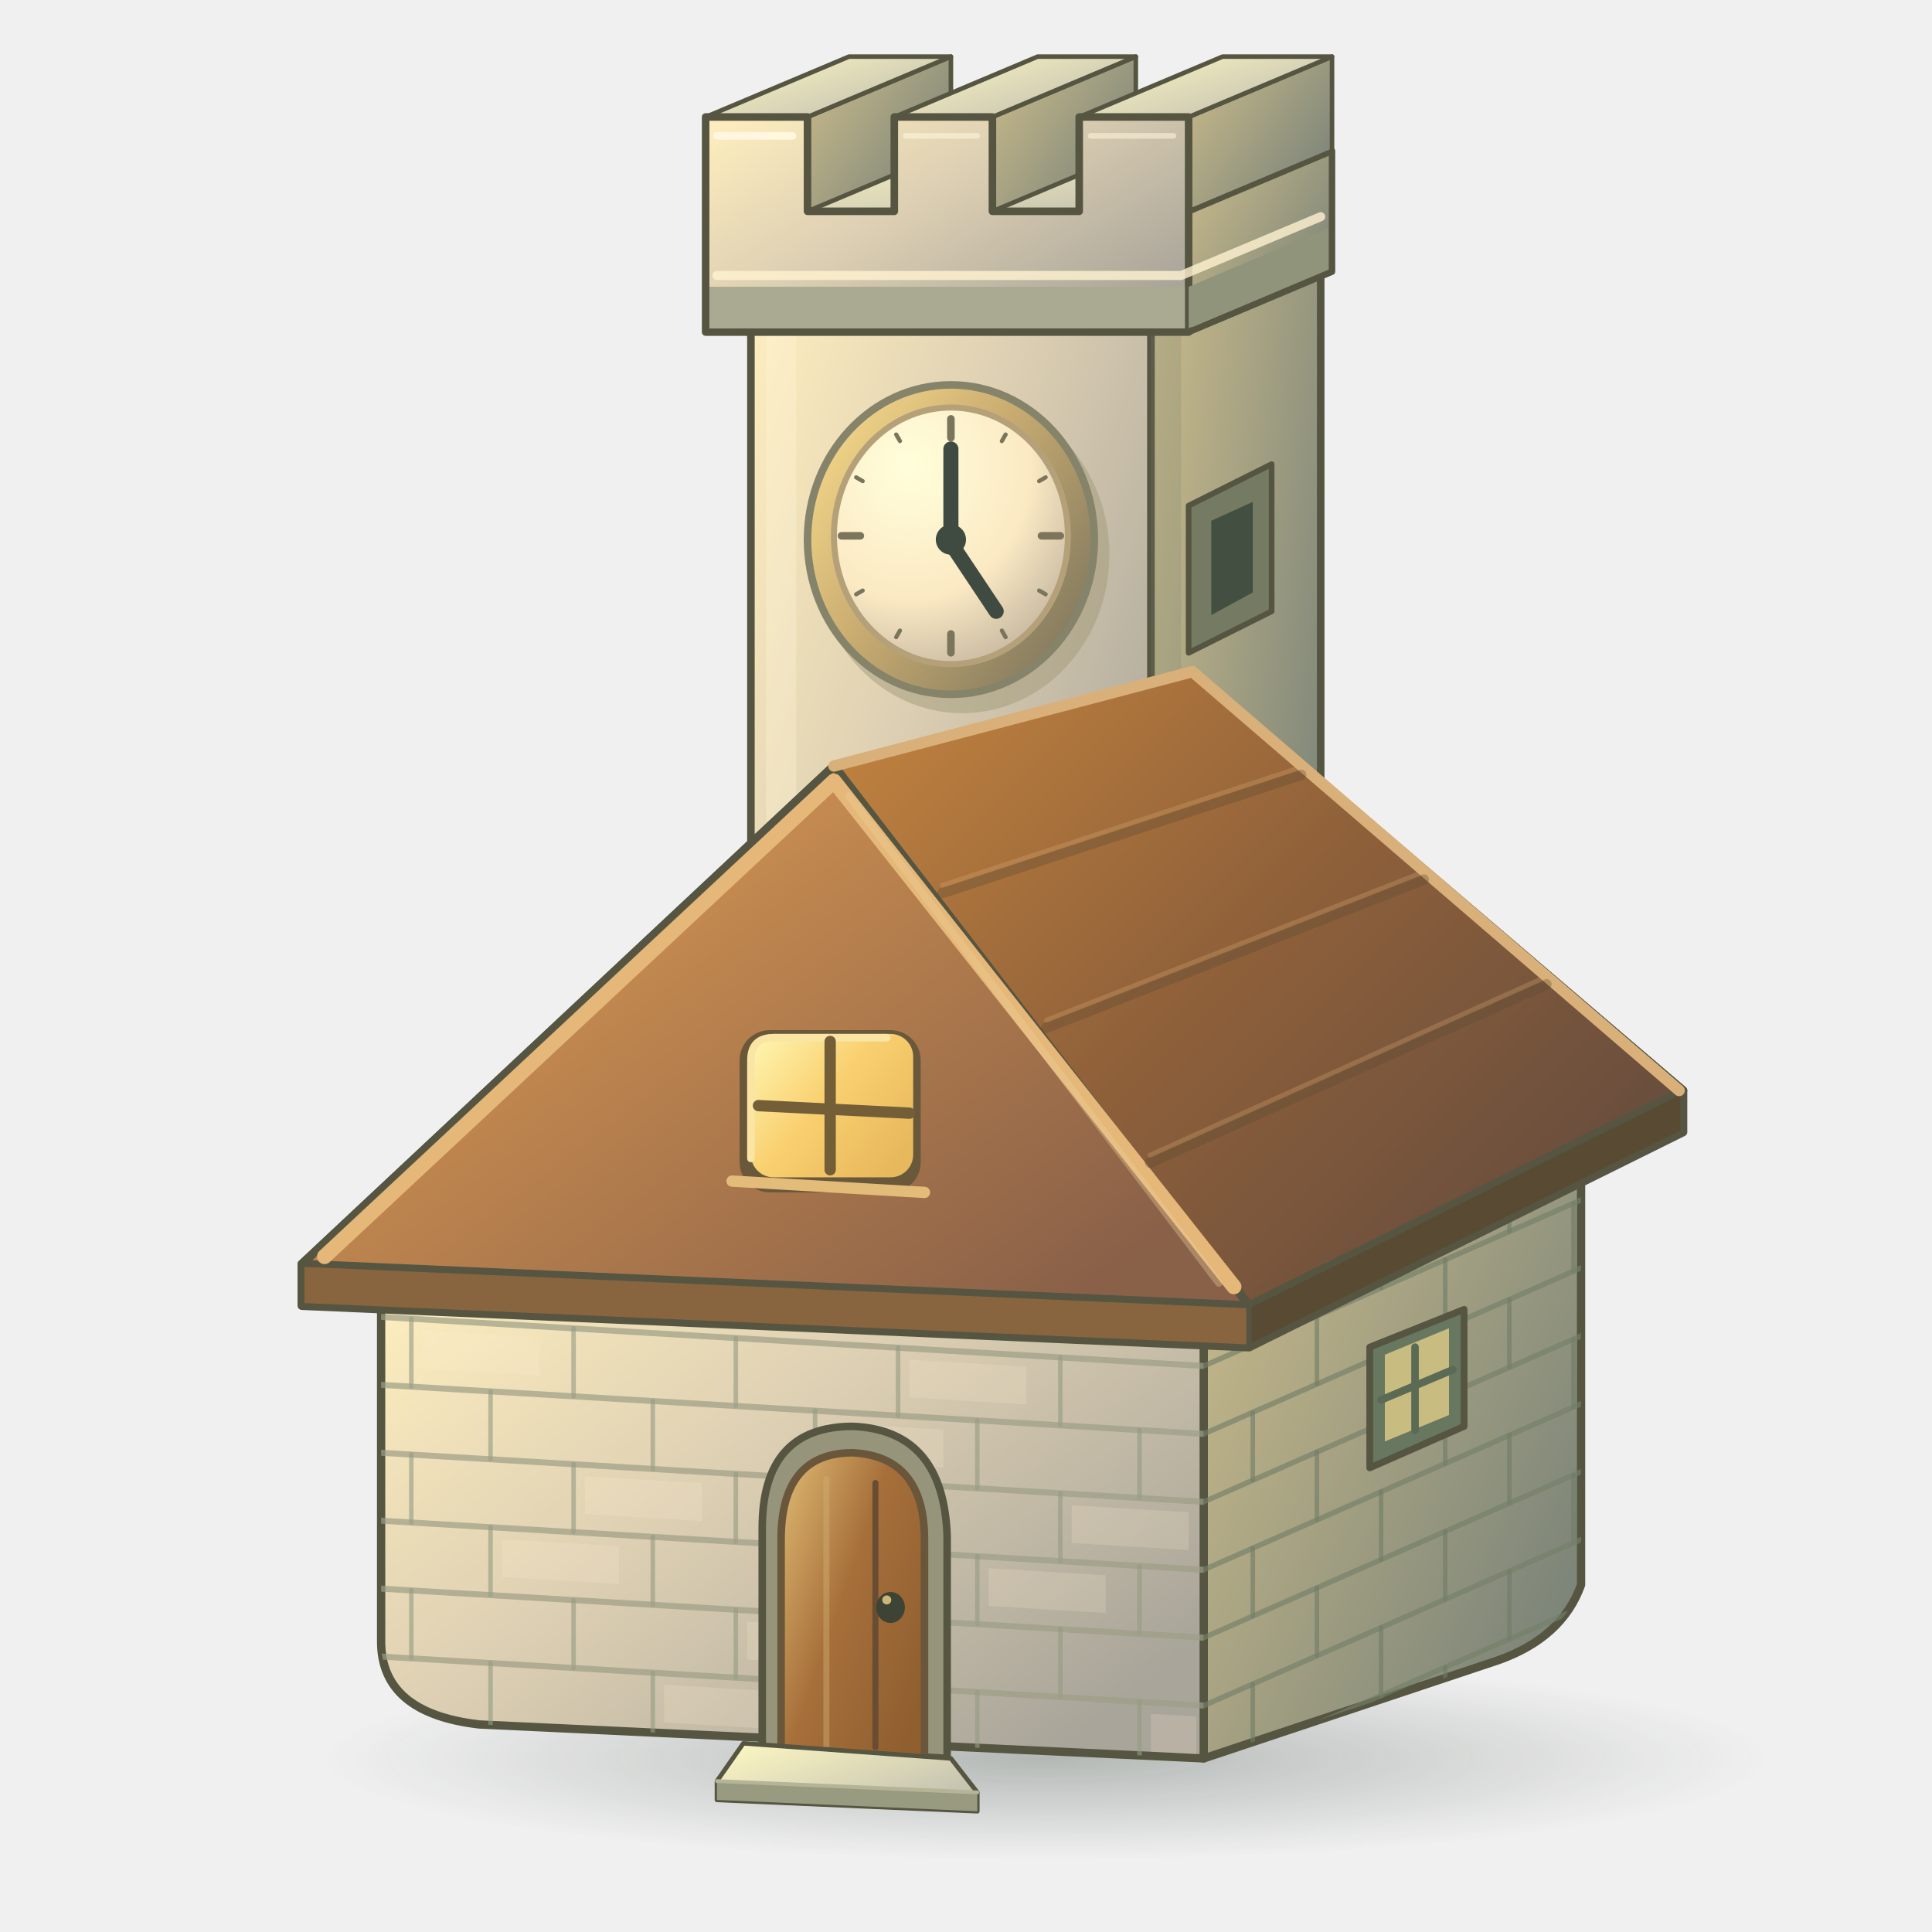
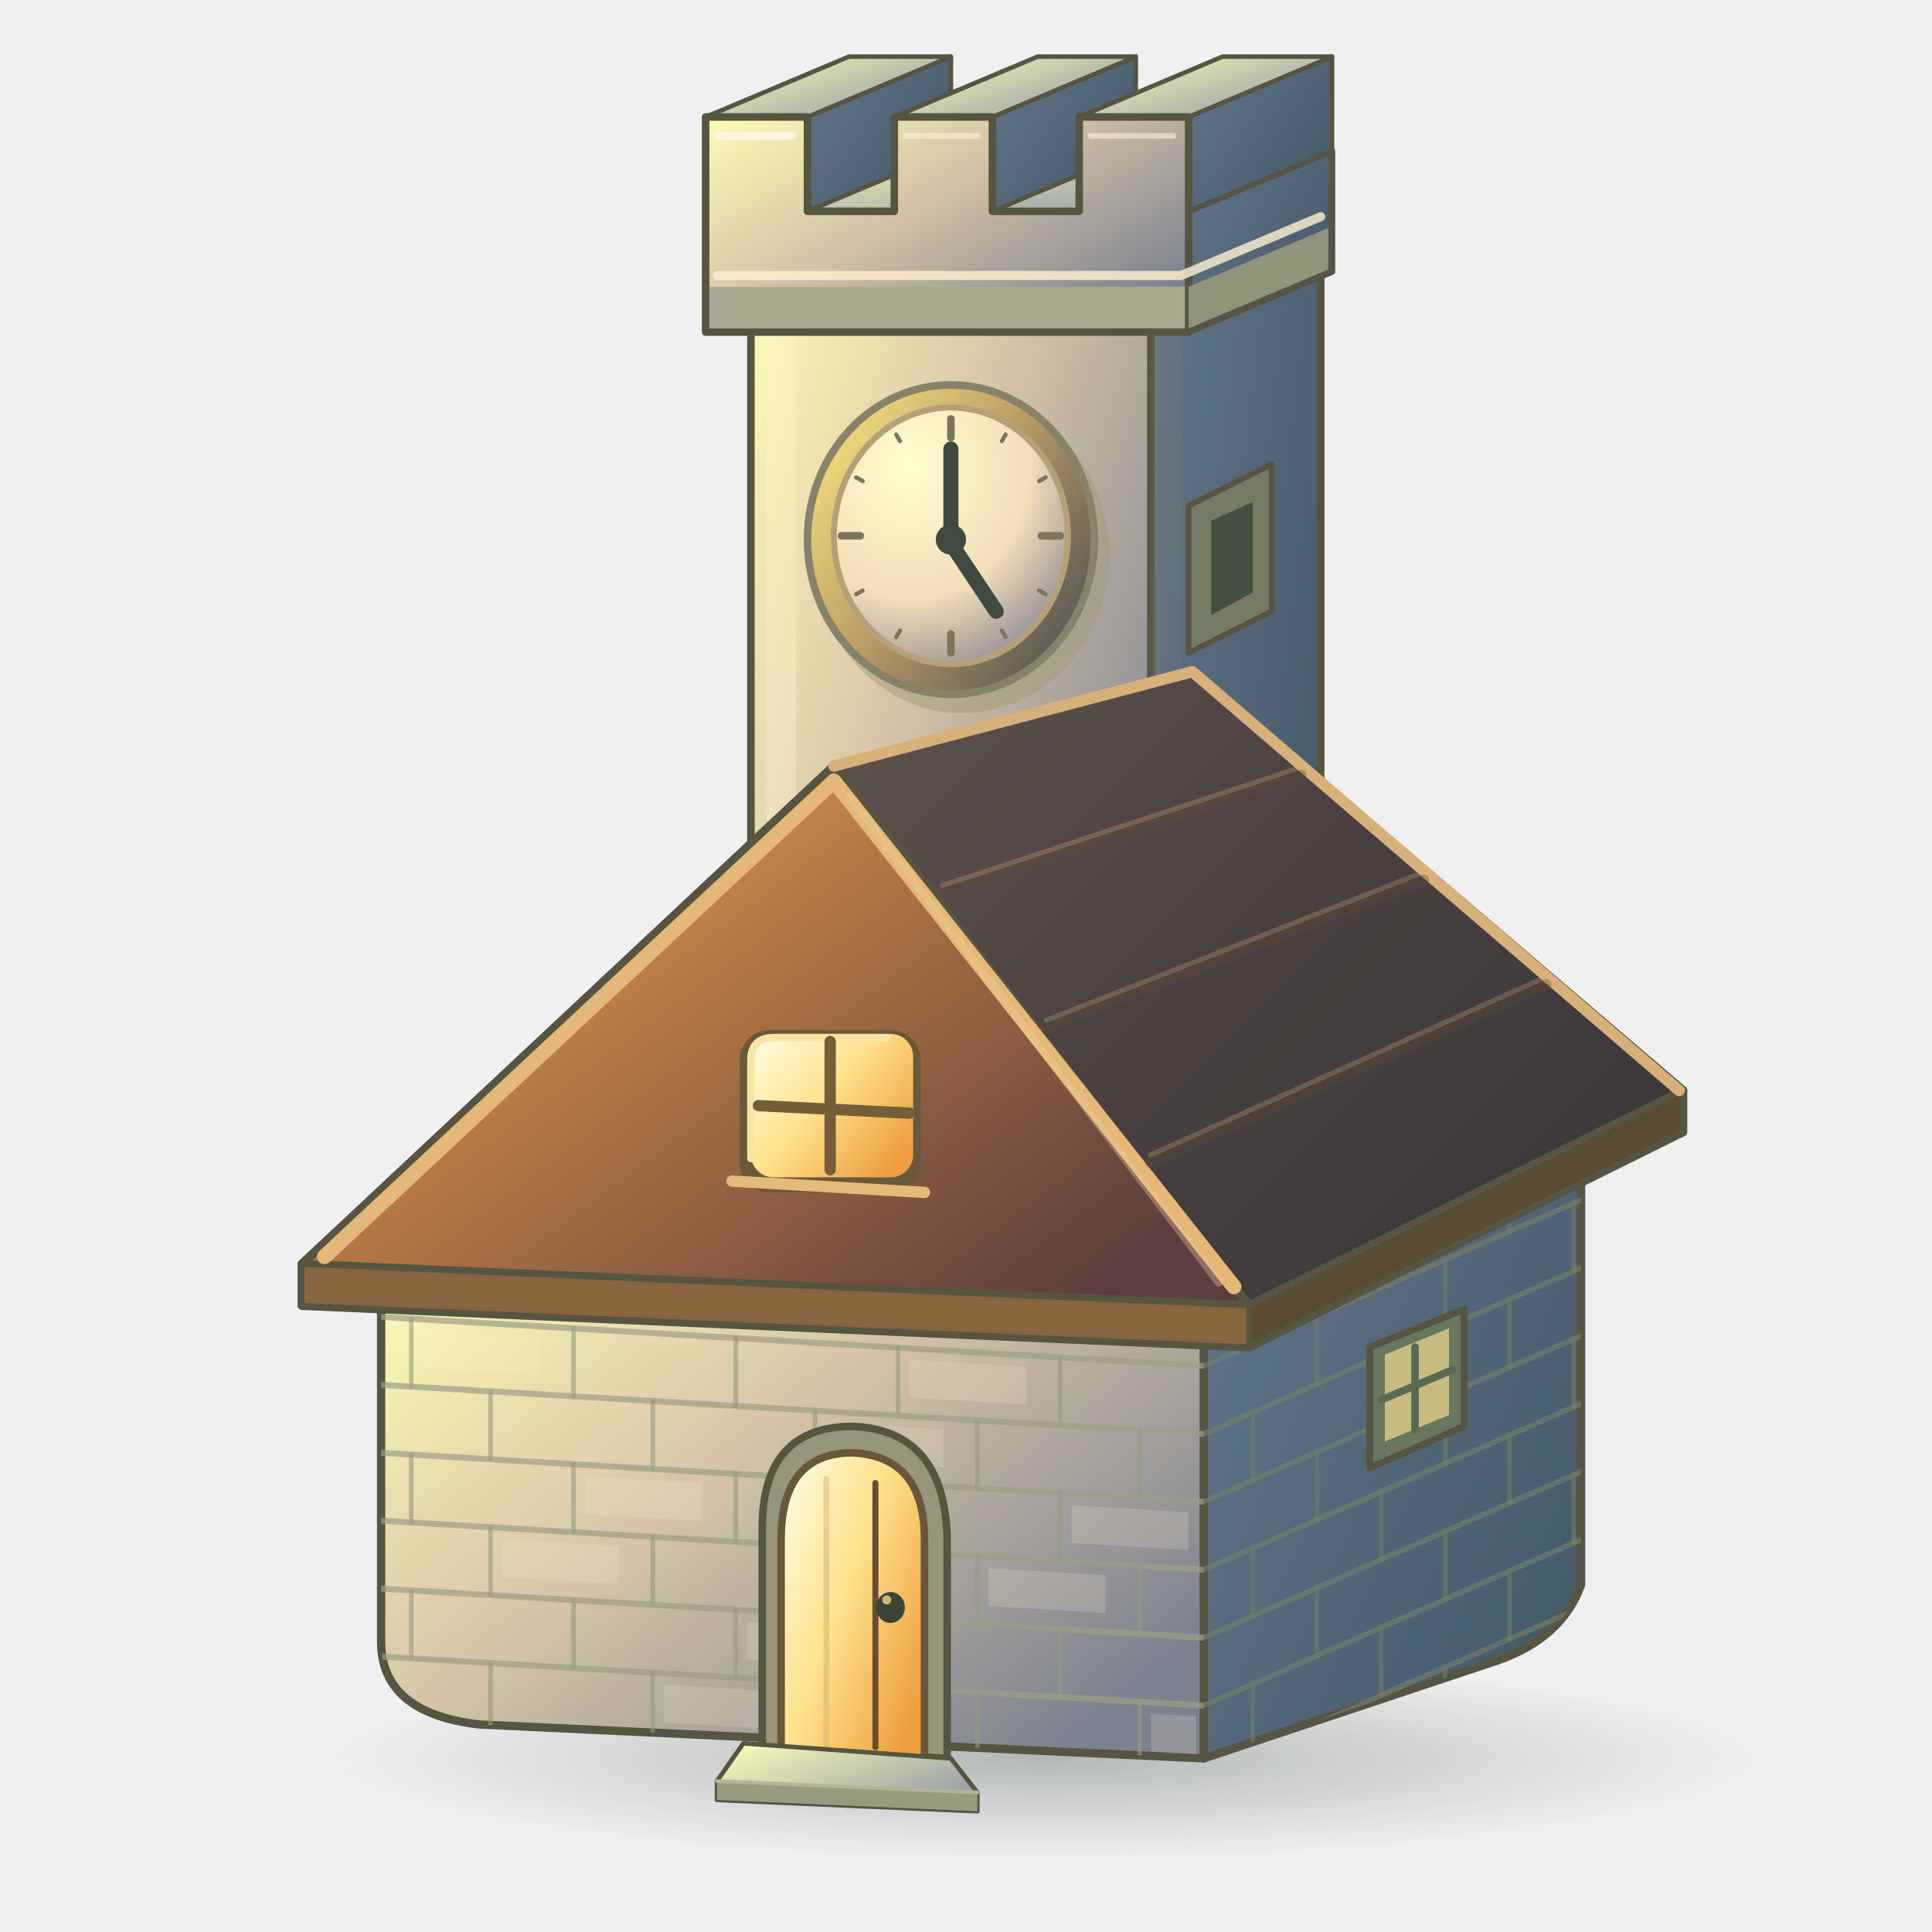
<svg xmlns="http://www.w3.org/2000/svg" width="512" height="512" viewBox="0 0 512 512" role="img" aria-labelledby="town-title town-desc">
  <defs>
    <radialGradient id="town-paint-ground-shadow" cx="50%" cy="50%" r="50%">
      <stop offset="0%" stop-color="#26372d" stop-opacity="0.3" />
      <stop offset="58%" stop-color="#26372d" stop-opacity="0.12" />
      <stop offset="100%" stop-color="#26372d" stop-opacity="0" />
    </radialGradient>
    <linearGradient id="town-paint-stone-front" x1="0%" y1="0%" x2="100%" y2="75%">
-       <stop offset="0%" stop-color="#ffefbf" stop-opacity="1" />
-       <stop offset="45%" stop-color="#ded0b3" stop-opacity="1" />
-       <stop offset="100%" stop-color="#a9a59a" stop-opacity="1" />
+       <stop offset="0%" stop-color="#fffcb5" stop-opacity="1" />
+       <stop offset="45%" stop-color="#d6c5a9" stop-opacity="1" />
+       <stop offset="100%" stop-color="#7d8290" stop-opacity="1" />
    </linearGradient>
    <linearGradient id="town-paint-stone-side" x1="0%" y1="0%" x2="100%" y2="75%">
-       <stop offset="0%" stop-color="#cdbd8b" stop-opacity="1" />
-       <stop offset="100%" stop-color="#7b8479" stop-opacity="1" />
+       <stop offset="0%" stop-color="#62768a" stop-opacity="1" />
+       <stop offset="100%" stop-color="#455a69" stop-opacity="1" />
    </linearGradient>
    <linearGradient id="town-paint-stone-top" x1="0%" y1="0%" x2="100%" y2="75%">
-       <stop offset="0%" stop-color="#fff9c3" stop-opacity="1" />
-       <stop offset="100%" stop-color="#c1bfb0" stop-opacity="1" />
+       <stop offset="0%" stop-color="#ffffb9" stop-opacity="1" />
+       <stop offset="100%" stop-color="#959ca6" stop-opacity="1" />
    </linearGradient>
    <linearGradient id="town-paint-roof-front" x1="0%" y1="0%" x2="100%" y2="75%">
-       <stop offset="0%" stop-color="#e9ac5c" stop-opacity="1" />
-       <stop offset="45%" stop-color="#bd844e" stop-opacity="1" />
-       <stop offset="100%" stop-color="#896048" stop-opacity="1" />
+       <stop offset="0%" stop-color="#ffb952" stop-opacity="1" />
+       <stop offset="45%" stop-color="#b57944" stop-opacity="1" />
+       <stop offset="100%" stop-color="#5d3d3e" stop-opacity="1" />
    </linearGradient>
    <linearGradient id="town-paint-roof-side" x1="0%" y1="0%" x2="100%" y2="75%">
-       <stop offset="0%" stop-color="#c5853f" stop-opacity="1" />
-       <stop offset="50%" stop-color="#90613a" stop-opacity="1" />
-       <stop offset="100%" stop-color="#654c3e" stop-opacity="1" />
+       <stop offset="0%" stop-color="#5e534d" stop-opacity="1" />
+       <stop offset="50%" stop-color="#494140" stop-opacity="1" />
+       <stop offset="100%" stop-color="#3a3739" stop-opacity="1" />
    </linearGradient>
    <linearGradient id="town-paint-door" x1="0%" y1="0%" x2="100%" y2="75%">
-       <stop offset="0%" stop-color="#e1bc74" stop-opacity="1" />
-       <stop offset="50%" stop-color="#a66f3a" stop-opacity="1" />
-       <stop offset="100%" stop-color="#905f30" stop-opacity="1" />
+       <stop offset="0%" stop-color="#ffffe7" stop-opacity="1" />
+       <stop offset="50%" stop-color="#ffe28b" stop-opacity="1" />
+       <stop offset="100%" stop-color="#ef9e3f" stop-opacity="1" />
    </linearGradient>
    <linearGradient id="town-paint-clock-rim" x1="0%" y1="0%" x2="100%" y2="75%">
-       <stop offset="0%" stop-color="#ffe28f" stop-opacity="1" />
-       <stop offset="50%" stop-color="#c8ab70" stop-opacity="1" />
-       <stop offset="100%" stop-color="#837a60" stop-opacity="1" />
+       <stop offset="0%" stop-color="#ffef85" stop-opacity="1" />
+       <stop offset="50%" stop-color="#c0a066" stop-opacity="1" />
+       <stop offset="100%" stop-color="#575756" stop-opacity="1" />
    </linearGradient>
    <radialGradient id="town-paint-clock-face" cx="32%" cy="23%" r="80%">
-       <stop offset="0%" stop-color="#ffffdb" stop-opacity="1" />
-       <stop offset="65%" stop-color="#fbe9c3" stop-opacity="1" />
-       <stop offset="100%" stop-color="#cebfa6" stop-opacity="1" />
+       <stop offset="0%" stop-color="#ffffd1" stop-opacity="1" />
+       <stop offset="65%" stop-color="#f3deb9" stop-opacity="1" />
+       <stop offset="100%" stop-color="#a29c9c" stop-opacity="1" />
    </radialGradient>
    <linearGradient id="town-paint-window" x1="0%" y1="0%" x2="100%" y2="75%">
-       <stop offset="0%" stop-color="#fff7b4" stop-opacity="1" />
-       <stop offset="50%" stop-color="#f9d06f" stop-opacity="1" />
-       <stop offset="100%" stop-color="#e8b85d" stop-opacity="1" />
+       <stop offset="0%" stop-color="#ffffe7" stop-opacity="1" />
+       <stop offset="50%" stop-color="#ffe28b" stop-opacity="1" />
+       <stop offset="100%" stop-color="#ef9e3f" stop-opacity="1" />
    </linearGradient>
    <clipPath id="town-clip-front-masonry">
      <path d="M101 337 L319 346 L319 466 L127 457 Q101 454 101 435 Z" fill="white" />
    </clipPath>
    <clipPath id="town-clip-side-masonry">
      <path d="M319 346 L419 297 L419 420 Q414 434 397 440 L319 466 Z" fill="white" />
    </clipPath>
    <clipPath id="town-clip-roof-slope">
      <path d="M221 203 L316 178 L446 289 L331 346 Z" fill="white" />
    </clipPath>
  </defs>
  <g id="town-shadow">
    <ellipse cx="277" cy="466" rx="191" ry="27" fill="url(#town-paint-ground-shadow)" />
  </g>
  <g id="town-tower">
    <path d="M305 72 L350 51 L350 291 L305 321 Z" fill="url(#town-paint-stone-side)" stroke="#555541" stroke-width="2" stroke-linejoin="round" stroke-linecap="round" />
    <path d="M199 72 L305 72 L305 321 L199 311 Z" fill="url(#town-paint-stone-front)" stroke="#555541" stroke-width="2" stroke-linejoin="round" stroke-linecap="round" />
    <path d="M199 72 L244 51 L350 51 L305 72 Z" fill="url(#town-paint-stone-top)" stroke="#555541" stroke-width="1.5" stroke-linejoin="round" stroke-linecap="round" />
    <path d="M305 85 L313 81 L313 302 L305 306 Z" fill="#767f6d" opacity=".22" />
    <rect x="203" y="82" width="8" height="179" rx="1" fill="#fff5d9" opacity=".32" />
    <path d="M315 134 L337 123 L337 162 L315 173 Z" fill="#757b63" stroke="#555541" stroke-width="1.5" stroke-linejoin="round" stroke-linecap="round" />
    <path d="M321 138 L332 133 L332 157 L321 163 Z" fill="#424f41" />
    <path d="M309 246 L346 228" fill="none" stroke="#6f7a63" stroke-width="2" stroke-linecap="round" opacity=".34" />
  </g>
  <g id="town-battlements">
    <path d="M187 56 L225 40 L353 40 L353 72 L315 88 L187 88 Z" fill="url(#town-paint-stone-side)" />
    <path d="M187 56 L225 40 L353 40 L315 56 Z" fill="url(#town-paint-stone-top)" stroke="#555541" stroke-width="1.2" stroke-linejoin="round" stroke-linecap="round" />
    <path d="M315 56 L353 40 L353 72 L315 88 Z" fill="url(#town-paint-stone-side)" stroke="#555541" stroke-width="1.7" stroke-linejoin="round" stroke-linecap="round" />
    <path d="M214 31 L252 15 L252 40 L214 56 Z" fill="url(#town-paint-stone-side)" stroke="#555541" stroke-width="1.2" stroke-linejoin="round" stroke-linecap="round" />
    <path d="M187 31 L225 15 L252 15 L214 31 Z" fill="url(#town-paint-stone-top)" stroke="#555541" stroke-width="1.2" stroke-linejoin="round" stroke-linecap="round" />
    <path d="M263 31 L301 15 L301 40 L263 56 Z" fill="url(#town-paint-stone-side)" stroke="#555541" stroke-width="1.2" stroke-linejoin="round" stroke-linecap="round" />
    <path d="M237 31 L275 15 L301 15 L263 31 Z" fill="url(#town-paint-stone-top)" stroke="#555541" stroke-width="1.2" stroke-linejoin="round" stroke-linecap="round" />
    <path d="M315 31 L353 15 L353 40 L315 56 Z" fill="url(#town-paint-stone-side)" stroke="#555541" stroke-width="1.2" stroke-linejoin="round" stroke-linecap="round" />
    <path d="M286 31 L324 15 L353 15 L315 31 Z" fill="url(#town-paint-stone-top)" stroke="#555541" stroke-width="1.2" stroke-linejoin="round" stroke-linecap="round" />
    <path d="M187 31 L214 31 L214 56 L237 56 L237 31 L263 31 L263 56 L286 56 L286 31 L315 31 L315 88 L187 88 Z" fill="url(#town-paint-stone-front)" stroke="#555541" stroke-width="2" stroke-linejoin="round" stroke-linecap="round" />
    <path d="M188 76 H314 V87 H188 Z" fill="#aaa991" />
    <path d="M315 76 L352 60.42 L352 71.42 L315 87 Z" fill="#90947b" />
    <path d="M190 73 H313 L350 57.42" fill="none" opacity=".8" stroke="#fff2d1" stroke-width="2.4" stroke-linejoin="round" stroke-linecap="round" />
    <path d="M190 36 H210" fill="none" stroke="#fff7df" stroke-width="2" stroke-linejoin="round" stroke-linecap="round" />
    <path d="M240 36 H259 M289 36 H311" fill="none" opacity=".55" stroke="#fff7df" stroke-width="1.5" stroke-linejoin="round" stroke-linecap="round" />
  </g>
  <g id="town-clock">
    <ellipse cx="255" cy="147" rx="39" ry="42" fill="#a29a7a" opacity=".5" />
    <ellipse cx="252" cy="143" rx="38" ry="41" fill="url(#town-paint-clock-rim)" stroke="#858369" stroke-width="2" />
    <ellipse cx="252" cy="142" rx="31" ry="34" fill="url(#town-paint-clock-face)" stroke="#b5a179" stroke-width="1.6" />
  </g>
  <path d="M252.0 116.0 L252.0 111.0" fill="none" stroke="#7a755b" stroke-width="2" stroke-linecap="round" />
  <path d="M265.5 116.89 L266.5 115.15" fill="none" stroke="#7a755b" stroke-width="1.1" stroke-linecap="round" />
  <path d="M275.38 127.5 L277.11 126.5" fill="none" stroke="#7a755b" stroke-width="1.1" stroke-linecap="round" />
  <path d="M276.0 142.0 L281.0 142.0" fill="none" stroke="#7a755b" stroke-width="2" stroke-linecap="round" />
  <path d="M275.38 156.5 L277.11 157.5" fill="none" stroke="#7a755b" stroke-width="1.1" stroke-linecap="round" />
  <path d="M265.5 167.11 L266.5 168.85" fill="none" stroke="#7a755b" stroke-width="1.1" stroke-linecap="round" />
  <path d="M252.0 168.0 L252.0 173.0" fill="none" stroke="#7a755b" stroke-width="2" stroke-linecap="round" />
  <path d="M238.5 167.11 L237.5 168.85" fill="none" stroke="#7a755b" stroke-width="1.1" stroke-linecap="round" />
  <path d="M228.62 156.5 L226.89 157.5" fill="none" stroke="#7a755b" stroke-width="1.1" stroke-linecap="round" />
  <path d="M228.0 142.0 L223.0 142.0" fill="none" stroke="#7a755b" stroke-width="2" stroke-linecap="round" />
  <path d="M228.62 127.5 L226.89 126.5" fill="none" stroke="#7a755b" stroke-width="1.1" stroke-linecap="round" />
  <path d="M238.5 116.89 L237.5 115.15" fill="none" stroke="#7a755b" stroke-width="1.1" stroke-linecap="round" />
  <path d="M252 119 L252 144 L264 162" fill="none" stroke="#3f4b40" stroke-width="4" stroke-linejoin="round" stroke-linecap="round" />
  <ellipse cx="252" cy="143" rx="4" ry="4" fill="#3f4b40" />
  <g id="town-walls">
    <path d="M101 337 L319 346 L419 297 L419 420 Q414 434 397 440 L319 466 L127 457 Q101 454 101 435 Z" fill="url(#town-paint-stone-side)" />
    <path d="M319 346 L419 297 L419 420 Q414 434 397 440 L319 466 Z" fill="url(#town-paint-stone-side)" stroke="#555541" stroke-width="2.2" stroke-linejoin="round" stroke-linecap="round" />
    <path d="M101 337 L319 346 L319 466 L127 457 Q101 454 101 435 Z" fill="url(#town-paint-stone-front)" stroke="#555541" stroke-width="2.2" stroke-linejoin="round" stroke-linecap="round" />
  </g>
  <g id="town-front-stonework" clip-path="url(#town-clip-front-masonry)">
    <path d="M101 349 L319 362" fill="none" opacity=".7" stroke="#9d9e86" stroke-width="1.6" stroke-linejoin="round" stroke-linecap="round" />
    <path d="M109 349.477 v18" fill="none" opacity=".6" stroke="#939b82" stroke-width="1.2" stroke-linejoin="round" stroke-linecap="round" />
    <path d="M112 352.656 L143 354.505 v10 L112 362.656 Z" fill="#fff1d0" opacity=".18" />
    <path d="M152 352.041 v18" fill="none" opacity=".6" stroke="#939b82" stroke-width="1.2" stroke-linejoin="round" stroke-linecap="round" />
    <path d="M195 354.606 v18" fill="none" opacity=".6" stroke="#939b82" stroke-width="1.2" stroke-linejoin="round" stroke-linecap="round" />
    <path d="M238 357.170 v18" fill="none" opacity=".6" stroke="#939b82" stroke-width="1.2" stroke-linejoin="round" stroke-linecap="round" />
    <path d="M241 360.349 L272 362.197 v10 L241 370.349 Z" fill="#fff1d0" opacity=".18" />
    <path d="M281 359.734 v18" fill="none" opacity=".6" stroke="#939b82" stroke-width="1.2" stroke-linejoin="round" stroke-linecap="round" />
    <path d="M101 367 L319 380" fill="none" opacity=".7" stroke="#9d9e86" stroke-width="1.6" stroke-linejoin="round" stroke-linecap="round" />
    <path d="M130 368.729 v18" fill="none" opacity=".6" stroke="#939b82" stroke-width="1.2" stroke-linejoin="round" stroke-linecap="round" />
    <path d="M173 371.294 v18" fill="none" opacity=".6" stroke="#939b82" stroke-width="1.2" stroke-linejoin="round" stroke-linecap="round" />
    <path d="M216 373.858 v18" fill="none" opacity=".6" stroke="#939b82" stroke-width="1.2" stroke-linejoin="round" stroke-linecap="round" />
    <path d="M219 377.037 L250 378.885 v10 L219 387.037 Z" fill="#fff1d0" opacity=".18" />
    <path d="M259 376.422 v18" fill="none" opacity=".6" stroke="#939b82" stroke-width="1.2" stroke-linejoin="round" stroke-linecap="round" />
    <path d="M302 378.986 v18" fill="none" opacity=".6" stroke="#939b82" stroke-width="1.2" stroke-linejoin="round" stroke-linecap="round" />
    <path d="M101 385 L319 398" fill="none" opacity=".7" stroke="#9d9e86" stroke-width="1.6" stroke-linejoin="round" stroke-linecap="round" />
    <path d="M109 385.477 v18" fill="none" opacity=".6" stroke="#939b82" stroke-width="1.2" stroke-linejoin="round" stroke-linecap="round" />
    <path d="M152 388.041 v18" fill="none" opacity=".6" stroke="#939b82" stroke-width="1.2" stroke-linejoin="round" stroke-linecap="round" />
    <path d="M155 391.220 L186 393.069 v10 L155 401.220 Z" fill="#fff1d0" opacity=".18" />
    <path d="M195 390.606 v18" fill="none" opacity=".6" stroke="#939b82" stroke-width="1.2" stroke-linejoin="round" stroke-linecap="round" />
    <path d="M238 393.170 v18" fill="none" opacity=".6" stroke="#939b82" stroke-width="1.2" stroke-linejoin="round" stroke-linecap="round" />
    <path d="M281 395.734 v18" fill="none" opacity=".6" stroke="#939b82" stroke-width="1.2" stroke-linejoin="round" stroke-linecap="round" />
    <path d="M284 398.913 L315 400.761 v10 L284 408.913 Z" fill="#fff1d0" opacity=".18" />
    <path d="M101 403 L319 416" fill="none" opacity=".7" stroke="#9d9e86" stroke-width="1.6" stroke-linejoin="round" stroke-linecap="round" />
    <path d="M130 404.729 v18" fill="none" opacity=".6" stroke="#939b82" stroke-width="1.2" stroke-linejoin="round" stroke-linecap="round" />
    <path d="M133 407.908 L164 409.757 v10 L133 417.908 Z" fill="#fff1d0" opacity=".18" />
    <path d="M173 407.294 v18" fill="none" opacity=".6" stroke="#939b82" stroke-width="1.2" stroke-linejoin="round" stroke-linecap="round" />
    <path d="M216 409.858 v18" fill="none" opacity=".6" stroke="#939b82" stroke-width="1.2" stroke-linejoin="round" stroke-linecap="round" />
    <path d="M259 412.422 v18" fill="none" opacity=".6" stroke="#939b82" stroke-width="1.2" stroke-linejoin="round" stroke-linecap="round" />
    <path d="M262 415.601 L293 417.450 v10 L262 425.601 Z" fill="#fff1d0" opacity=".18" />
    <path d="M302 414.986 v18" fill="none" opacity=".6" stroke="#939b82" stroke-width="1.2" stroke-linejoin="round" stroke-linecap="round" />
    <path d="M101 421 L319 434" fill="none" opacity=".7" stroke="#9d9e86" stroke-width="1.6" stroke-linejoin="round" stroke-linecap="round" />
    <path d="M109 421.477 v18" fill="none" opacity=".6" stroke="#939b82" stroke-width="1.2" stroke-linejoin="round" stroke-linecap="round" />
    <path d="M152 424.041 v18" fill="none" opacity=".6" stroke="#939b82" stroke-width="1.2" stroke-linejoin="round" stroke-linecap="round" />
    <path d="M195 426.606 v18" fill="none" opacity=".6" stroke="#939b82" stroke-width="1.2" stroke-linejoin="round" stroke-linecap="round" />
    <path d="M198 429.784 L229 431.633 v10 L198 439.784 Z" fill="#fff1d0" opacity=".18" />
    <path d="M238 429.170 v18" fill="none" opacity=".6" stroke="#939b82" stroke-width="1.2" stroke-linejoin="round" stroke-linecap="round" />
    <path d="M281 431.734 v18" fill="none" opacity=".6" stroke="#939b82" stroke-width="1.2" stroke-linejoin="round" stroke-linecap="round" />
    <path d="M101 439 L319 452" fill="none" opacity=".7" stroke="#9d9e86" stroke-width="1.6" stroke-linejoin="round" stroke-linecap="round" />
    <path d="M130 440.729 v18" fill="none" opacity=".6" stroke="#939b82" stroke-width="1.2" stroke-linejoin="round" stroke-linecap="round" />
    <path d="M173 443.294 v18" fill="none" opacity=".6" stroke="#939b82" stroke-width="1.2" stroke-linejoin="round" stroke-linecap="round" />
    <path d="M176 446.472 L207 448.321 v10 L176 456.472 Z" fill="#fff1d0" opacity=".18" />
    <path d="M216 445.858 v18" fill="none" opacity=".6" stroke="#939b82" stroke-width="1.2" stroke-linejoin="round" stroke-linecap="round" />
    <path d="M259 448.422 v18" fill="none" opacity=".6" stroke="#939b82" stroke-width="1.2" stroke-linejoin="round" stroke-linecap="round" />
    <path d="M302 450.986 v18" fill="none" opacity=".6" stroke="#939b82" stroke-width="1.2" stroke-linejoin="round" stroke-linecap="round" />
    <path d="M305 454.165 L317 454.881 v10 L305 464.165 Z" fill="#fff1d0" opacity=".18" />
    <path d="M101 457 L319 470" fill="none" opacity=".7" stroke="#9d9e86" stroke-width="1.6" stroke-linejoin="round" stroke-linecap="round" />
    <path d="M109 457.477 v18" fill="none" opacity=".6" stroke="#939b82" stroke-width="1.2" stroke-linejoin="round" stroke-linecap="round" />
    <path d="M112 460.656 L143 462.505 v10 L112 470.656 Z" fill="#fff1d0" opacity=".18" />
    <path d="M152 460.041 v18" fill="none" opacity=".6" stroke="#939b82" stroke-width="1.2" stroke-linejoin="round" stroke-linecap="round" />
    <path d="M195 462.606 v18" fill="none" opacity=".6" stroke="#939b82" stroke-width="1.2" stroke-linejoin="round" stroke-linecap="round" />
    <path d="M238 465.170 v18" fill="none" opacity=".6" stroke="#939b82" stroke-width="1.2" stroke-linejoin="round" stroke-linecap="round" />
    <path d="M241 468.349 L272 470.197 v10 L241 478.349 Z" fill="#fff1d0" opacity=".18" />
    <path d="M281 467.734 v18" fill="none" opacity=".6" stroke="#939b82" stroke-width="1.2" stroke-linejoin="round" stroke-linecap="round" />
  </g>
  <g id="town-side-stonework" clip-path="url(#town-clip-side-masonry)">
    <path d="M319 344 L419 300" fill="none" opacity=".65" stroke="#737f68" stroke-width="1.4" stroke-linejoin="round" stroke-linecap="round" />
    <path d="M332 338.280 v18" fill="none" opacity=".6" stroke="#6f7c66" stroke-width="1.2" stroke-linejoin="round" stroke-linecap="round" />
    <path d="M366 323.320 v18" fill="none" opacity=".6" stroke="#6f7c66" stroke-width="1.2" stroke-linejoin="round" stroke-linecap="round" />
    <path d="M400 308.360 v18" fill="none" opacity=".6" stroke="#6f7c66" stroke-width="1.2" stroke-linejoin="round" stroke-linecap="round" />
    <path d="M319 362 L419 318" fill="none" opacity=".65" stroke="#737f68" stroke-width="1.4" stroke-linejoin="round" stroke-linecap="round" />
    <path d="M349 348.800 v18" fill="none" opacity=".6" stroke="#6f7c66" stroke-width="1.2" stroke-linejoin="round" stroke-linecap="round" />
    <path d="M383 333.840 v18" fill="none" opacity=".6" stroke="#6f7c66" stroke-width="1.2" stroke-linejoin="round" stroke-linecap="round" />
    <path d="M417 318.880 v18" fill="none" opacity=".6" stroke="#6f7c66" stroke-width="1.2" stroke-linejoin="round" stroke-linecap="round" />
    <path d="M319 380 L419 336" fill="none" opacity=".65" stroke="#737f68" stroke-width="1.4" stroke-linejoin="round" stroke-linecap="round" />
    <path d="M332 374.280 v18" fill="none" opacity=".6" stroke="#6f7c66" stroke-width="1.2" stroke-linejoin="round" stroke-linecap="round" />
    <path d="M366 359.320 v18" fill="none" opacity=".6" stroke="#6f7c66" stroke-width="1.2" stroke-linejoin="round" stroke-linecap="round" />
    <path d="M400 344.360 v18" fill="none" opacity=".6" stroke="#6f7c66" stroke-width="1.2" stroke-linejoin="round" stroke-linecap="round" />
    <path d="M319 398 L419 354" fill="none" opacity=".65" stroke="#737f68" stroke-width="1.4" stroke-linejoin="round" stroke-linecap="round" />
    <path d="M349 384.800 v18" fill="none" opacity=".6" stroke="#6f7c66" stroke-width="1.2" stroke-linejoin="round" stroke-linecap="round" />
    <path d="M383 369.840 v18" fill="none" opacity=".6" stroke="#6f7c66" stroke-width="1.2" stroke-linejoin="round" stroke-linecap="round" />
    <path d="M417 354.880 v18" fill="none" opacity=".6" stroke="#6f7c66" stroke-width="1.2" stroke-linejoin="round" stroke-linecap="round" />
    <path d="M319 416 L419 372" fill="none" opacity=".65" stroke="#737f68" stroke-width="1.4" stroke-linejoin="round" stroke-linecap="round" />
    <path d="M332 410.280 v18" fill="none" opacity=".6" stroke="#6f7c66" stroke-width="1.2" stroke-linejoin="round" stroke-linecap="round" />
    <path d="M366 395.320 v18" fill="none" opacity=".6" stroke="#6f7c66" stroke-width="1.2" stroke-linejoin="round" stroke-linecap="round" />
    <path d="M400 380.360 v18" fill="none" opacity=".6" stroke="#6f7c66" stroke-width="1.2" stroke-linejoin="round" stroke-linecap="round" />
    <path d="M319 434 L419 390" fill="none" opacity=".65" stroke="#737f68" stroke-width="1.4" stroke-linejoin="round" stroke-linecap="round" />
    <path d="M349 420.800 v18" fill="none" opacity=".6" stroke="#6f7c66" stroke-width="1.2" stroke-linejoin="round" stroke-linecap="round" />
    <path d="M383 405.840 v18" fill="none" opacity=".6" stroke="#6f7c66" stroke-width="1.2" stroke-linejoin="round" stroke-linecap="round" />
    <path d="M417 390.880 v18" fill="none" opacity=".6" stroke="#6f7c66" stroke-width="1.2" stroke-linejoin="round" stroke-linecap="round" />
    <path d="M319 452 L419 408" fill="none" opacity=".65" stroke="#737f68" stroke-width="1.4" stroke-linejoin="round" stroke-linecap="round" />
    <path d="M332 446.280 v18" fill="none" opacity=".6" stroke="#6f7c66" stroke-width="1.2" stroke-linejoin="round" stroke-linecap="round" />
    <path d="M366 431.320 v18" fill="none" opacity=".6" stroke="#6f7c66" stroke-width="1.2" stroke-linejoin="round" stroke-linecap="round" />
    <path d="M400 416.360 v18" fill="none" opacity=".6" stroke="#6f7c66" stroke-width="1.2" stroke-linejoin="round" stroke-linecap="round" />
    <path d="M319 470 L419 426" fill="none" opacity=".65" stroke="#737f68" stroke-width="1.4" stroke-linejoin="round" stroke-linecap="round" />
    <path d="M349 456.800 v18" fill="none" opacity=".6" stroke="#6f7c66" stroke-width="1.2" stroke-linejoin="round" stroke-linecap="round" />
    <path d="M383 441.840 v18" fill="none" opacity=".6" stroke="#6f7c66" stroke-width="1.2" stroke-linejoin="round" stroke-linecap="round" />
    <path d="M417 426.880 v18" fill="none" opacity=".6" stroke="#6f7c66" stroke-width="1.2" stroke-linejoin="round" stroke-linecap="round" />
  </g>
  <g id="town-roof">
    <path d="M80 335 L221 203 L316 178 L446 289 L446 300 L331 357 L80 346 Z" fill="#6a553a" stroke="#555541" stroke-width="2.3" stroke-linejoin="round" stroke-linecap="round" />
    <path d="M221 203 L316 178 L446 289 L331 346 Z" fill="url(#town-paint-roof-side)" stroke="#555541" stroke-width="2.3" stroke-linejoin="round" stroke-linecap="round" />
    <path d="M80 335 L221 203 L331 346 Z" fill="url(#town-paint-roof-front)" stroke="#555541" stroke-width="2.3" stroke-linejoin="round" stroke-linecap="round" />
    <path d="M80 335 L331 346 L331 357 L80 346 Z" fill="#88643f" stroke="#555541" stroke-width="1.4" stroke-linejoin="round" stroke-linecap="round" />
    <path d="M331 346 L446 289 L446 300 L331 357 Z" fill="#584a33" stroke="#555541" stroke-width="1.4" stroke-linejoin="round" stroke-linecap="round" />
    <path d="M86 333 L221 207 L327 341" fill="none" stroke="#e5b778" stroke-width="4" stroke-linejoin="round" stroke-linecap="round" />
    <path d="M221 203 L316 178 L445 289" fill="none" stroke="#dab07a" stroke-width="3" stroke-linejoin="round" stroke-linecap="round" />
    <path d="M225 211 L323 340" fill="none" opacity=".35" stroke="#eed19a" stroke-width="2" stroke-linejoin="round" stroke-linecap="round" />
  </g>
  <g id="town-roof-courses" clip-path="url(#town-clip-roof-slope)">
    <path d="M249.80 236.62 L344.80 205.34" fill="none" opacity=".35" stroke="#5c4b33" stroke-width="2.8" stroke-linejoin="round" stroke-linecap="round" />
    <path d="M249.80 234.62 L344.80 203.34" fill="none" opacity=".27" stroke="#dfad72" stroke-width="1.3" stroke-linejoin="round" stroke-linecap="round" />
    <path d="M277.30 272.37 L377.30 233.09" fill="none" opacity=".35" stroke="#5c4b33" stroke-width="2.8" stroke-linejoin="round" stroke-linecap="round" />
    <path d="M277.30 270.37 L377.30 231.09" fill="none" opacity=".27" stroke="#dfad72" stroke-width="1.3" stroke-linejoin="round" stroke-linecap="round" />
    <path d="M304.80 308.12 L409.80 260.84" fill="none" opacity=".35" stroke="#5c4b33" stroke-width="2.8" stroke-linejoin="round" stroke-linecap="round" />
    <path d="M304.80 306.12 L409.80 258.84" fill="none" opacity=".27" stroke="#dfad72" stroke-width="1.3" stroke-linejoin="round" stroke-linecap="round" />
  </g>
  <g id="town-window">
    <rect x="196" y="273" width="48" height="43" rx="8" fill="#6a583b" />
    <rect x="199" y="274" width="43" height="38" rx="6" fill="url(#town-paint-window)" />
    <path d="M199 307 V281 Q199 275 205 275 H235" fill="none" stroke="#fae5a4" stroke-width="2" stroke-linejoin="round" stroke-linecap="round" />
    <path d="M220 276 L220 310" fill="none" stroke="#735e38" stroke-width="3" stroke-linecap="round" />
    <path d="M201 293 L241 295" fill="none" stroke="#735e38" stroke-width="3" stroke-linecap="round" />
    <path d="M194 313 L245 316" fill="none" stroke="#e3bc79" stroke-width="3" stroke-linejoin="round" stroke-linecap="round" />
  </g>
  <g id="town-entrance">
    <path d="M202 463 L202 405 Q202 378 226 378 Q250 379 251 407 L251 466 Z" fill="#96957b" stroke="#555541" stroke-width="2" stroke-linejoin="round" stroke-linecap="round" />
    <path d="M207 464 L207 408 Q207 385 226 385 Q245 386 245 408 L245 467 Z" fill="url(#town-paint-door)" stroke="#69563b" stroke-width="2" stroke-linejoin="round" stroke-linecap="round" />
    <path d="M219 392 L219 463" fill="none" stroke="#d0ac73" stroke-width="1.6" stroke-linecap="round" opacity=".45" />
    <path d="M232 393 L232 463" fill="none" stroke="#694d33" stroke-width="1.6" stroke-linecap="round" />
    <ellipse cx="236" cy="426" rx="3.8" ry="4.1" fill="#3d4335" />
    <ellipse cx="235" cy="424" rx="1.2" ry="1.2" fill="#cdb777" />
    <path d="M197 462 L252 466 L259 475 L259 480 L190 477 L190 472 Z" fill="url(#town-paint-stone-top)" stroke="#555541" stroke-width="1.2" stroke-linejoin="round" stroke-linecap="round" />
    <path d="M190 472 L259 475 L259 480 L190 477 Z" fill="#989b7f" />
    <path d="M190 472 L259 475" fill="none" stroke="#b6b497" stroke-width="1" stroke-linejoin="round" stroke-linecap="round" />
  </g>
  <g id="town-side-window">
    <path d="M363 357 L388 347 L388 378 L363 389 Z" fill="#68775f" stroke="#555541" stroke-width="1.8" stroke-linejoin="round" stroke-linecap="round" />
    <path d="M367 359 L384 352 L384 375 L367 382 Z" fill="#c9bc81" />
    <path d="M375 357 L375 379" fill="none" stroke="#5b6a54" stroke-width="2" stroke-linecap="round" />
    <path d="M366 371 L385 363" fill="none" stroke="#5b6a54" stroke-width="2" stroke-linecap="round" />
  </g>
</svg>
